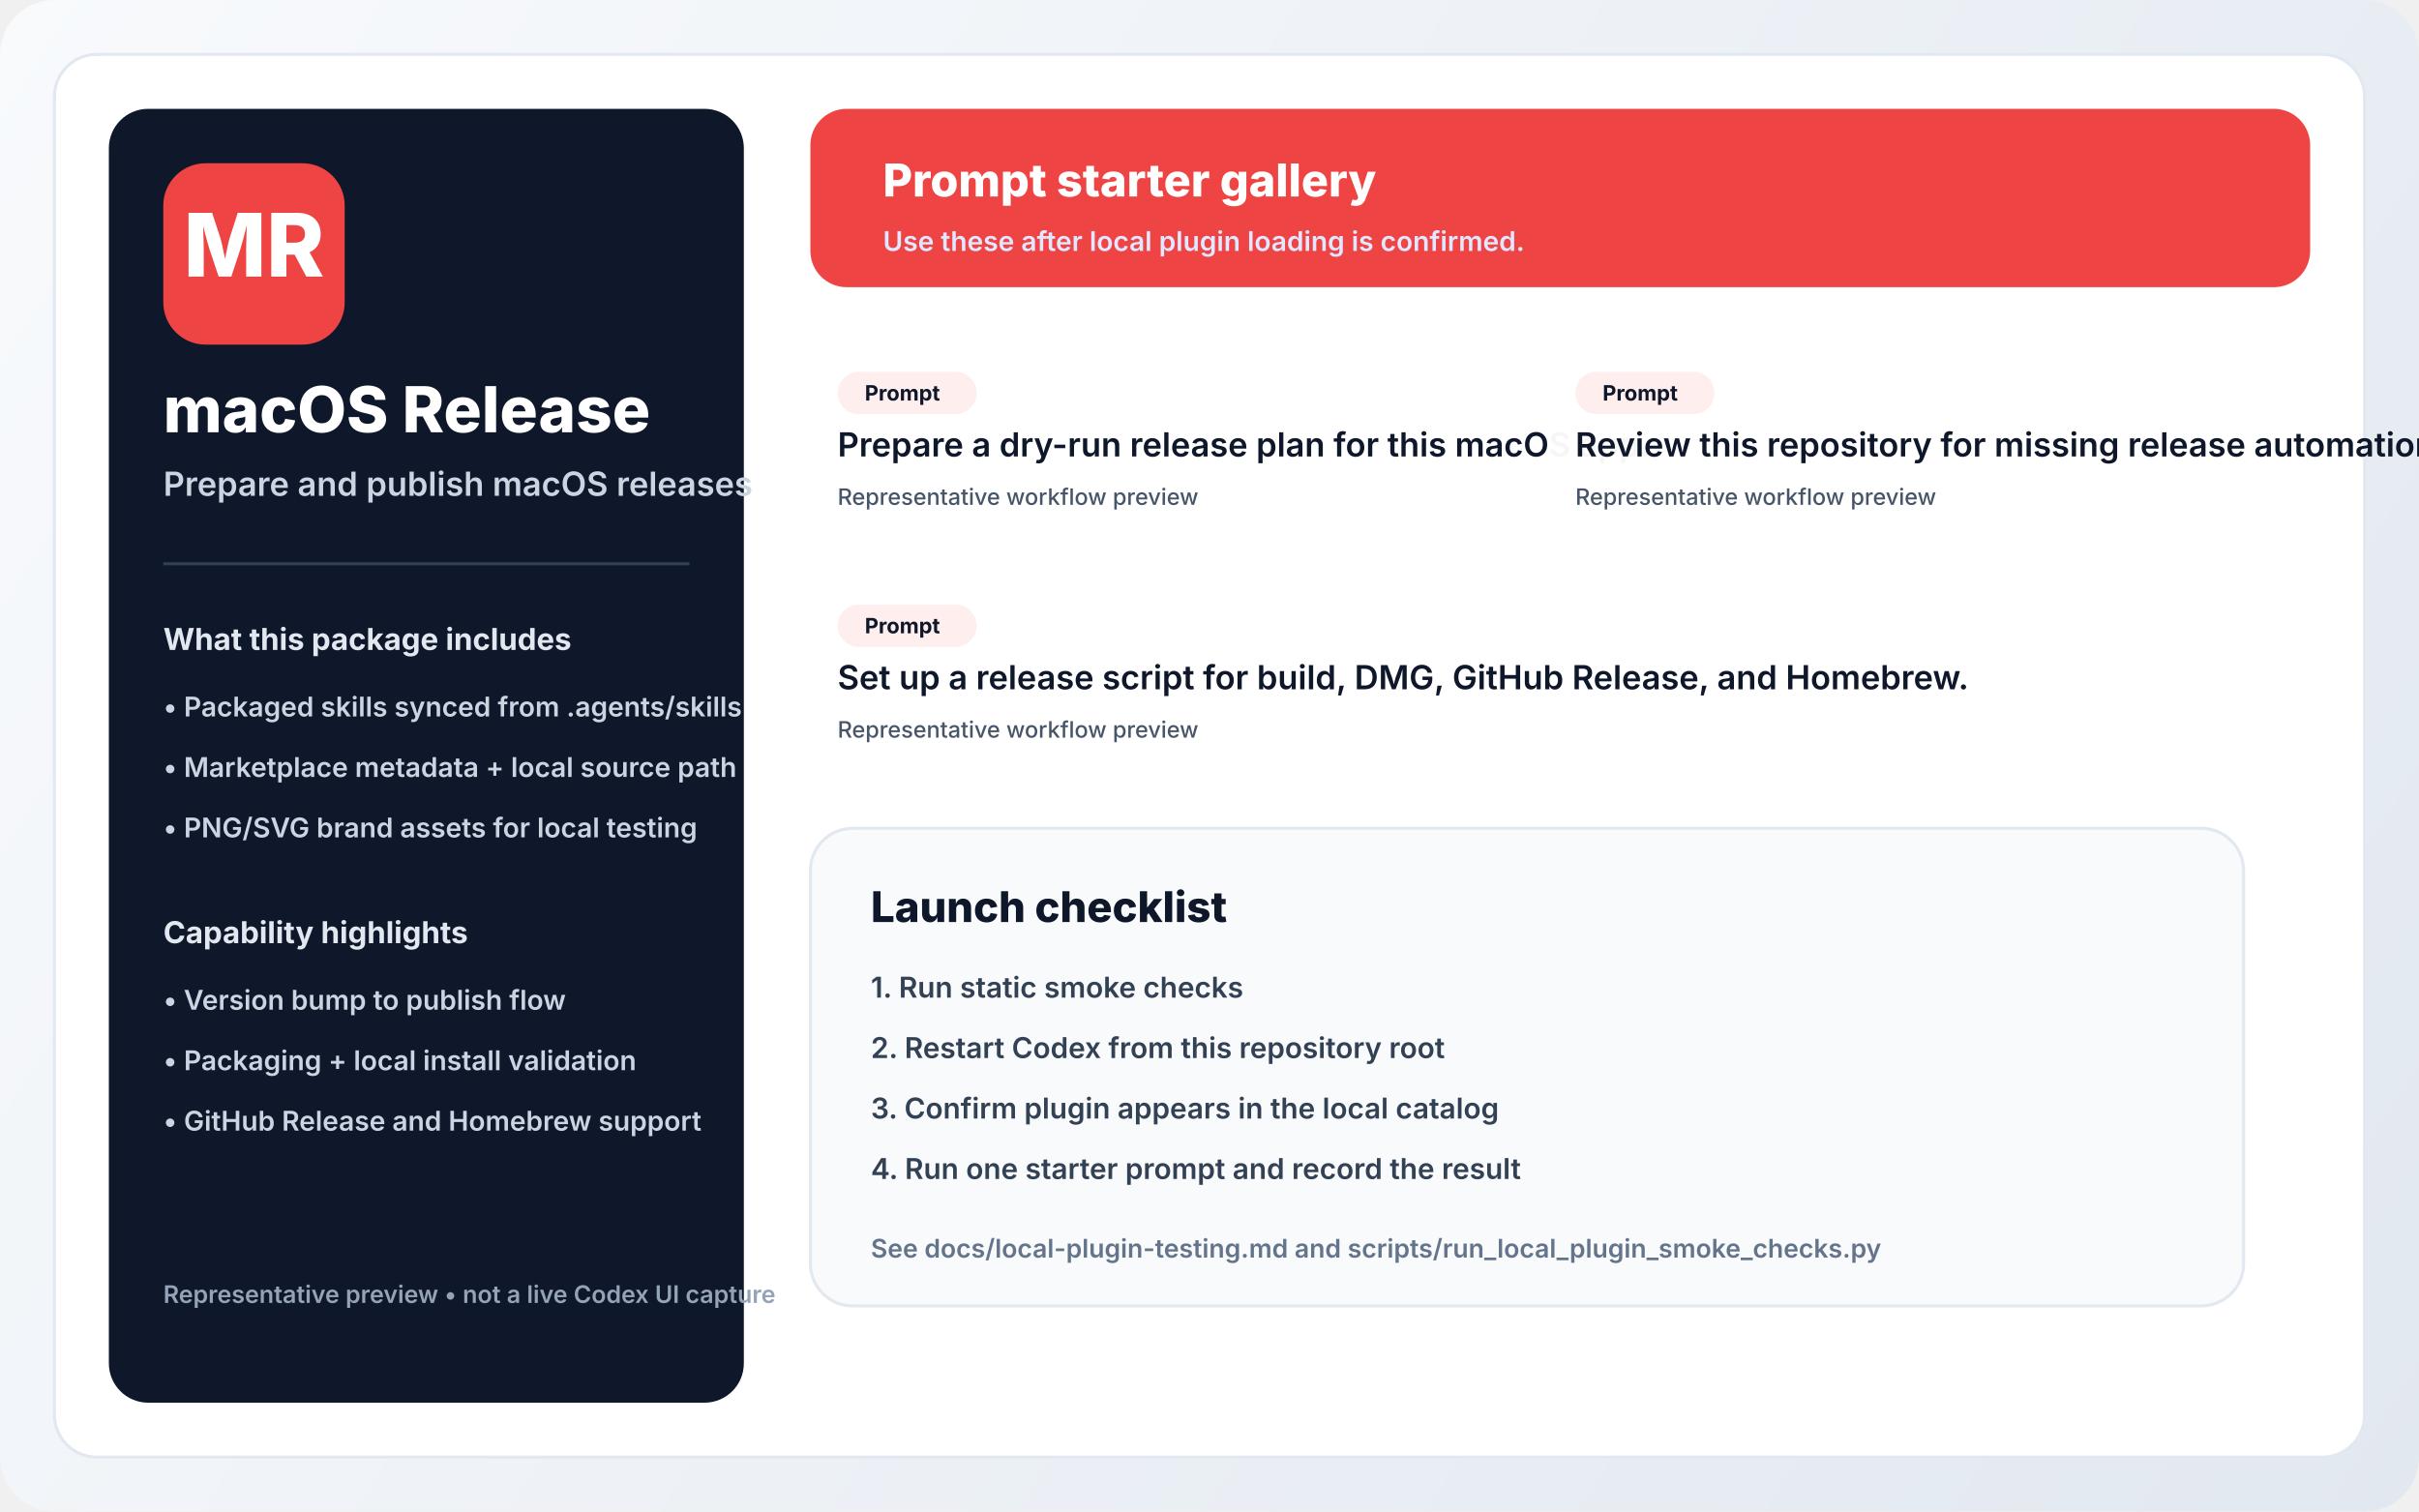
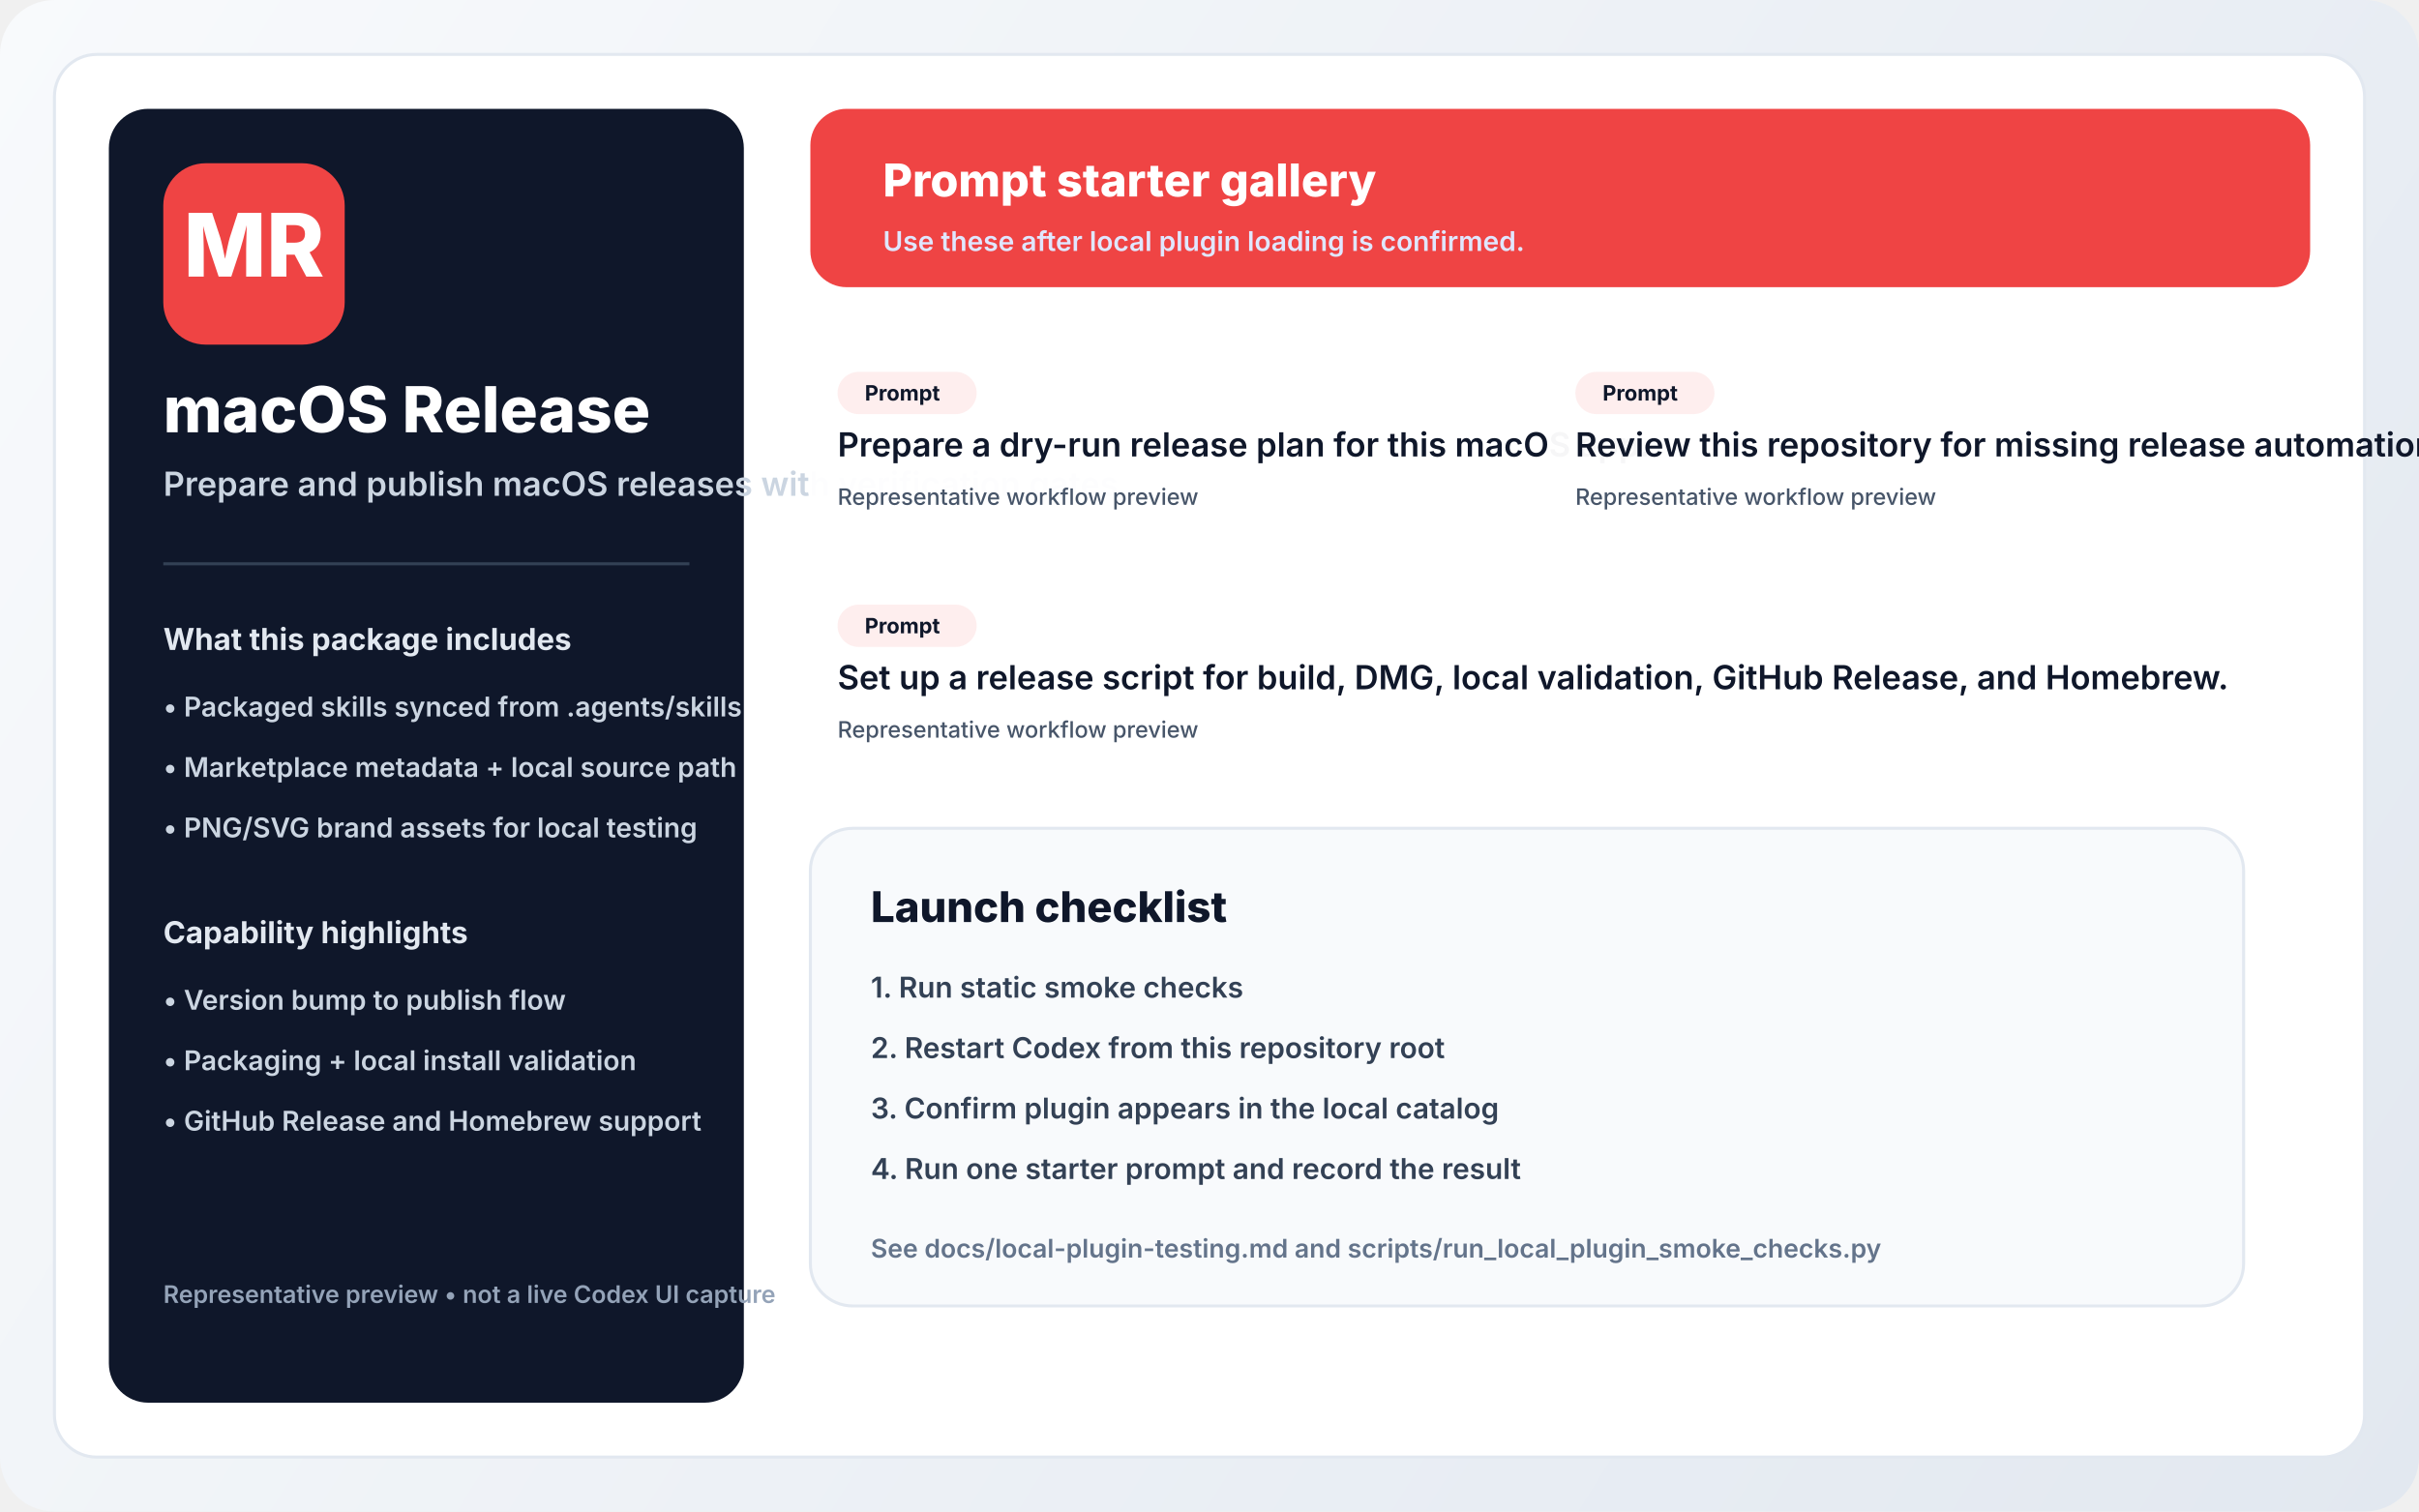
<svg xmlns="http://www.w3.org/2000/svg" width="1600" height="1000" viewBox="0 0 1600 1000" fill="none">
  <defs>
    <linearGradient id="bg" x1="0" y1="0" x2="1600" y2="1000" gradientUnits="userSpaceOnUse">
      <stop stop-color="#F8FAFC" />
      <stop offset="1" stop-color="#E2E8F0" />
    </linearGradient>
  </defs>
  <rect width="1600" height="1000" rx="36" fill="url(#bg)" />
  <rect x="36" y="36" width="1528" height="928" rx="28" fill="white" stroke="#E2E8F0" stroke-width="2" />
  <rect x="72" y="72" width="420" height="856" rx="26" fill="#0F172A" />
  <rect x="108" y="108" width="120" height="120" rx="28" fill="#EF4444" />
  <text x="168" y="183" text-anchor="middle" font-family="Inter, SF Pro Display, Arial, sans-serif" font-size="58" font-weight="800" fill="white">MR</text>
  <text x="108" y="286" font-family="Inter, SF Pro Display, Arial, sans-serif" font-size="42" font-weight="800" fill="white">macOS Release</text>
-   <text x="108" y="328" font-family="Inter, SF Pro Display, Arial, sans-serif" font-size="22" font-weight="600" fill="#CBD5E1">Prepare and publish macOS releases</text>
+   <text x="108" y="328" font-family="Inter, SF Pro Display, Arial, sans-serif" font-size="22" font-weight="600" fill="#CBD5E1">Prepare and publish macOS releases with verification gates</text>
  <rect x="108" y="372" width="348" height="2" fill="#334155" />
  <text x="108" y="430" font-family="Inter, SF Pro Display, Arial, sans-serif" font-size="20" font-weight="700" fill="#E2E8F0">What this package includes</text>
  <text x="108" y="474" font-family="Inter, SF Pro Display, Arial, sans-serif" font-size="18" font-weight="600" fill="#CBD5E1">• Packaged skills synced from .agents/skills</text>
  <text x="108" y="514" font-family="Inter, SF Pro Display, Arial, sans-serif" font-size="18" font-weight="600" fill="#CBD5E1">• Marketplace metadata + local source path</text>
  <text x="108" y="554" font-family="Inter, SF Pro Display, Arial, sans-serif" font-size="18" font-weight="600" fill="#CBD5E1">• PNG/SVG brand assets for local testing</text>
  <text x="108" y="624" font-family="Inter, SF Pro Display, Arial, sans-serif" font-size="20" font-weight="700" fill="#E2E8F0">Capability highlights</text>
  <text x="108" y="668" font-family="Inter, SF Pro Display, Arial, sans-serif" font-size="18" font-weight="600" fill="#CBD5E1">• Version bump to publish flow</text>
  <text x="108" y="708" font-family="Inter, SF Pro Display, Arial, sans-serif" font-size="18" font-weight="600" fill="#CBD5E1">• Packaging + local install validation</text>
  <text x="108" y="748" font-family="Inter, SF Pro Display, Arial, sans-serif" font-size="18" font-weight="600" fill="#CBD5E1">• GitHub Release and Homebrew support</text>
  <text x="108" y="862" font-family="Inter, SF Pro Display, Arial, sans-serif" font-size="16" font-weight="600" fill="#94A3B8">Representative preview • not a live Codex UI capture</text>
  <rect x="536" y="72" width="992" height="118" rx="24" fill="#EF4444" />
  <text x="584" y="130" font-family="Inter, SF Pro Display, Arial, sans-serif" font-size="30" font-weight="800" fill="white">Prompt starter gallery</text>
  <text x="584" y="166" font-family="Inter, SF Pro Display, Arial, sans-serif" font-size="18" font-weight="600" fill="#E0E7FF">Use these after local plugin loading is confirmed.</text>
  <rect x="536" y="228" width="460" height="126" rx="22" fill="white" fill-opacity="0.96" />
  <rect x="554" y="246" width="92" height="28" rx="14" fill="#FCA5A5" fill-opacity="0.18" />
  <text x="572" y="265" font-family="Inter, SF Pro Display, Arial, sans-serif" font-size="14" font-weight="700" fill="#0F172A">Prompt</text>
  <text x="554" y="302" font-family="Inter, SF Pro Display, Arial, sans-serif" font-size="22" font-weight="600" fill="#0F172A">Prepare a dry-run release plan for this macOS app.</text>
  <text x="554" y="334" font-family="Inter, SF Pro Display, Arial, sans-serif" font-size="15" font-weight="500" fill="#475569">Representative workflow preview</text>
  <rect x="1024" y="228" width="460" height="126" rx="22" fill="white" fill-opacity="0.96" />
  <rect x="1042" y="246" width="92" height="28" rx="14" fill="#FCA5A5" fill-opacity="0.18" />
  <text x="1060" y="265" font-family="Inter, SF Pro Display, Arial, sans-serif" font-size="14" font-weight="700" fill="#0F172A">Prompt</text>
-   <text x="1042" y="302" font-family="Inter, SF Pro Display, Arial, sans-serif" font-size="22" font-weight="600" fill="#0F172A">Review this repository for missing release automation steps.</text>
+   <text x="1042" y="302" font-family="Inter, SF Pro Display, Arial, sans-serif" font-size="22" font-weight="600" fill="#0F172A">Review this repository for missing release automation and verification steps.</text>
  <text x="1042" y="334" font-family="Inter, SF Pro Display, Arial, sans-serif" font-size="15" font-weight="500" fill="#475569">Representative workflow preview</text>
  <rect x="536" y="382" width="948" height="126" rx="22" fill="white" fill-opacity="0.96" />
  <rect x="554" y="400" width="92" height="28" rx="14" fill="#FCA5A5" fill-opacity="0.18" />
  <text x="572" y="419" font-family="Inter, SF Pro Display, Arial, sans-serif" font-size="14" font-weight="700" fill="#0F172A">Prompt</text>
-   <text x="554" y="456" font-family="Inter, SF Pro Display, Arial, sans-serif" font-size="22" font-weight="600" fill="#0F172A">Set up a release script for build, DMG, GitHub Release, and Homebrew.</text>
+   <text x="554" y="456" font-family="Inter, SF Pro Display, Arial, sans-serif" font-size="22" font-weight="600" fill="#0F172A">Set up a release script for build, DMG, local validation, GitHub Release, and Homebrew.</text>
  <text x="554" y="488" font-family="Inter, SF Pro Display, Arial, sans-serif" font-size="15" font-weight="500" fill="#475569">Representative workflow preview</text>
  <rect x="536" y="548" width="948" height="316" rx="28" fill="#F8FAFC" stroke="#E2E8F0" stroke-width="2" />
  <text x="576" y="610" font-family="Inter, SF Pro Display, Arial, sans-serif" font-size="28" font-weight="800" fill="#0F172A">Launch checklist</text>
  <text x="576" y="660" font-family="Inter, SF Pro Display, Arial, sans-serif" font-size="19" font-weight="600" fill="#334155">1. Run static smoke checks</text>
  <text x="576" y="700" font-family="Inter, SF Pro Display, Arial, sans-serif" font-size="19" font-weight="600" fill="#334155">2. Restart Codex from this repository root</text>
  <text x="576" y="740" font-family="Inter, SF Pro Display, Arial, sans-serif" font-size="19" font-weight="600" fill="#334155">3. Confirm plugin appears in the local catalog</text>
  <text x="576" y="780" font-family="Inter, SF Pro Display, Arial, sans-serif" font-size="19" font-weight="600" fill="#334155">4. Run one starter prompt and record the result</text>
  <text x="576" y="832" font-family="Inter, SF Pro Display, Arial, sans-serif" font-size="17" font-weight="600" fill="#64748B">See docs/local-plugin-testing.md and scripts/run_local_plugin_smoke_checks.py</text>
</svg>
